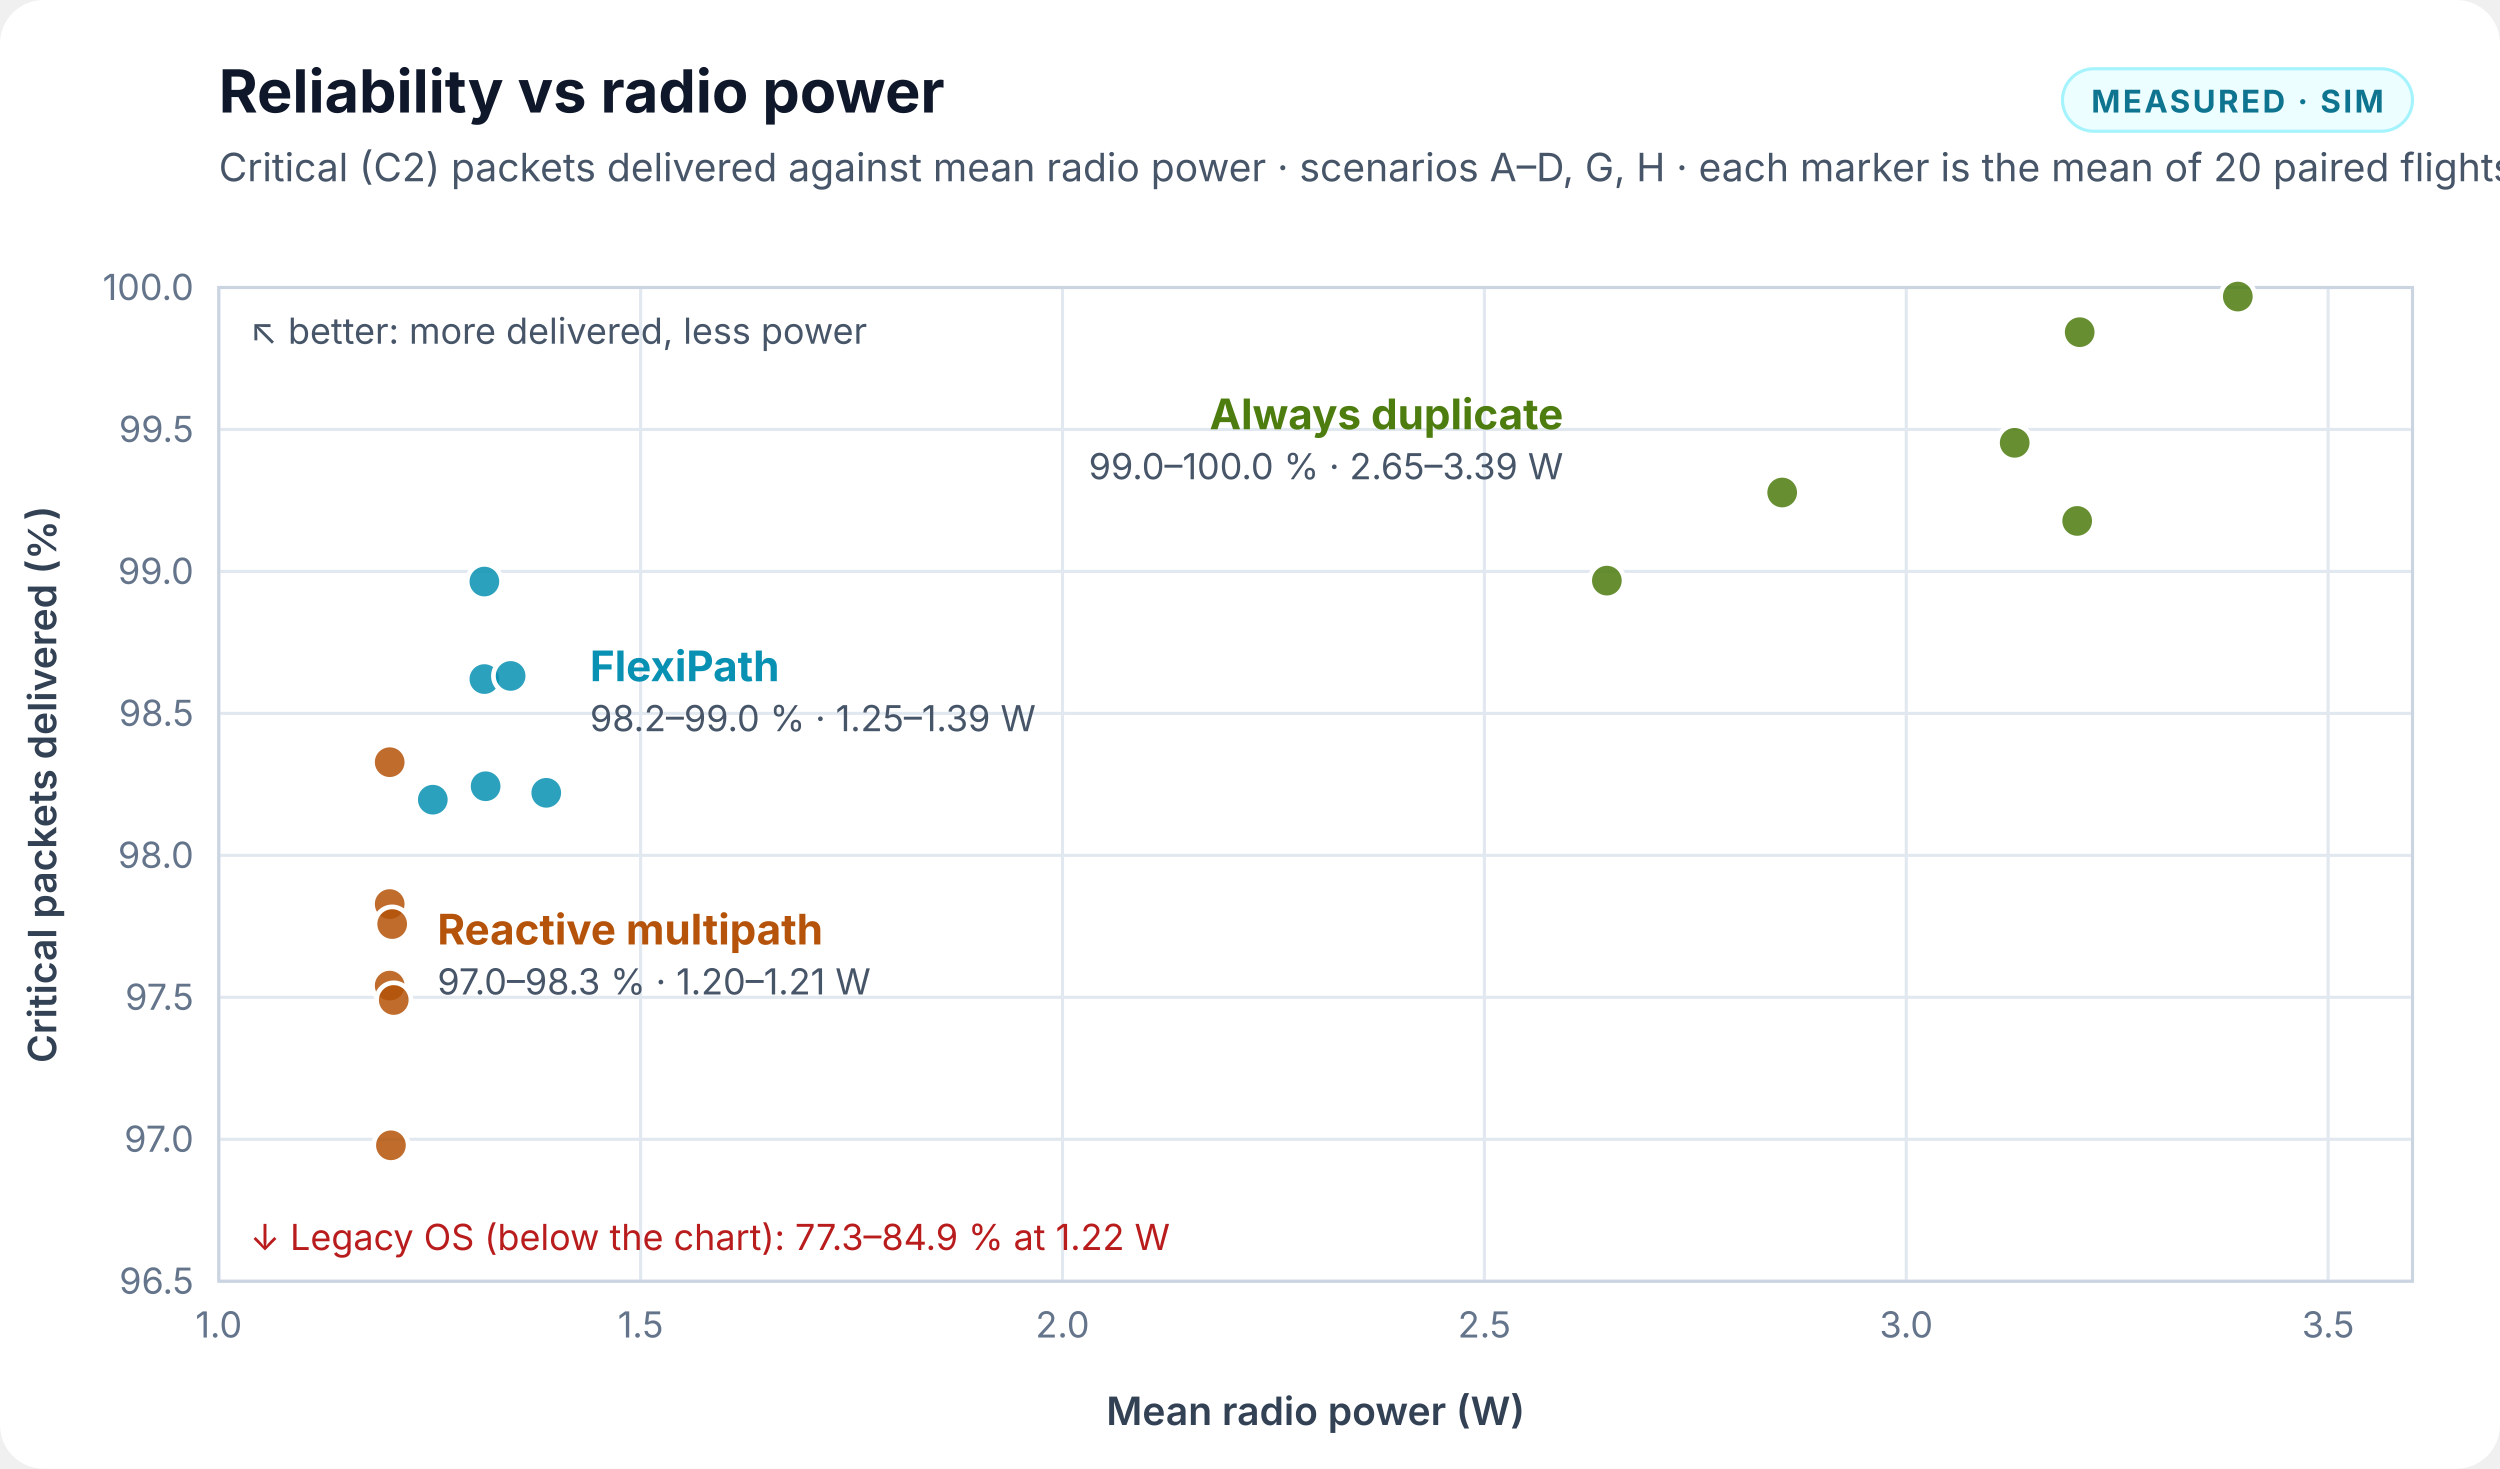
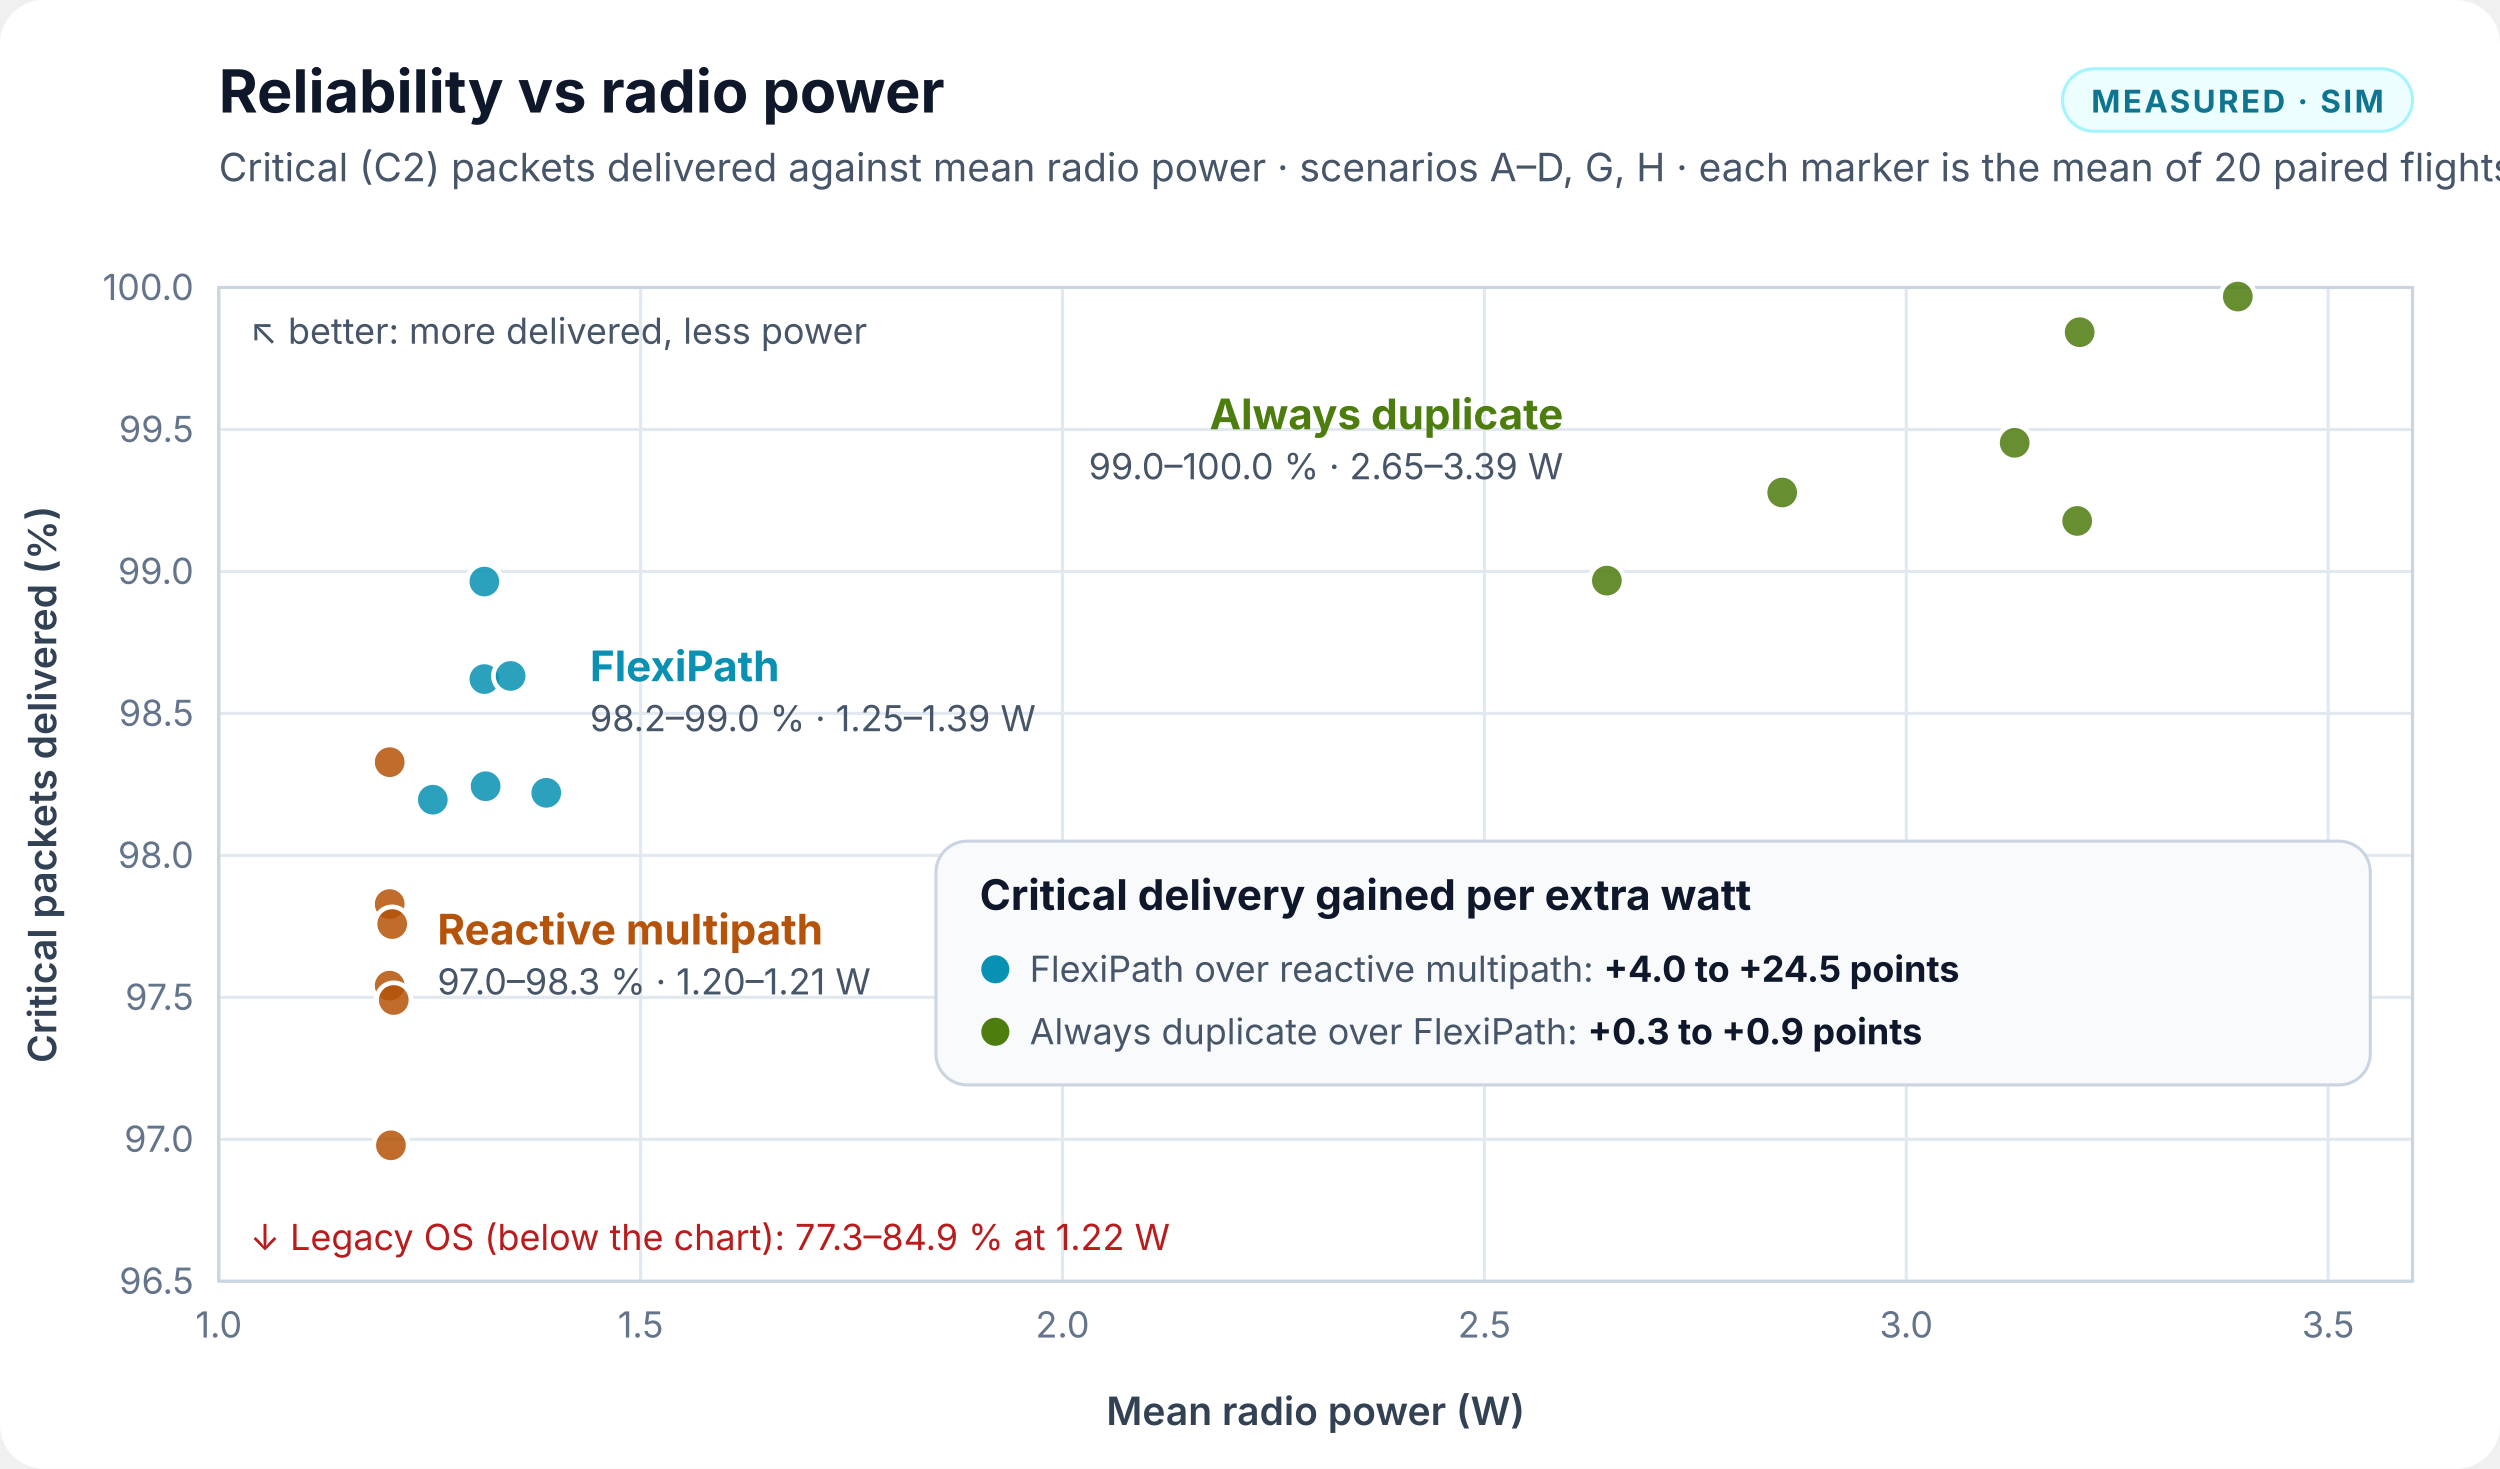
<svg xmlns="http://www.w3.org/2000/svg" viewBox="0 0 800 470" width="800" height="470" role="img" aria-labelledby="t d">
  <style>
    text { font-family: Inter, 'Segoe UI', system-ui, -apple-system, sans-serif; fill: #0f172a; }
    .h { font-size: 19px; font-weight: 700; }
    .s { font-size: 12.5px; fill: #475569; }
    .tick { font-size: 11.5px; fill: #64748b; }
    .ax { font-size: 12.5px; fill: #334155; font-weight: 600; }
    .grid { stroke: #e2e8f0; stroke-width: 1; }
    .lab { font-size: 13.5px; font-weight: 700; }
    .sub { font-size: 11.5px; fill: #475569; }
    .note { font-size: 11.5px; fill: #b91c1c; }
    .tag { font-size: 10px; font-weight: 700; letter-spacing: 0.08em; fill: #0e7490; }
+     .big { font-weight: 700; fill: #0f172a; }
  </style>
  <rect width="800" height="470" rx="14" fill="#ffffff" />
  <text x="70" y="36" class="h">Reliability vs radio power</text>
  <text x="70" y="58" class="s">Critical (C2) packets delivered against mean radio power · scenarios A–D, G, H · each marker is the mean of 20 paired flights</text>
  <rect x="660" y="22" width="112" height="20" rx="10" fill="#ecfeff" stroke="#a5f3fc" />
  <text x="716" y="36" text-anchor="middle" class="tag">MEASURED · SIM</text>
  <line x1="70" y1="92" x2="70" y2="410" class="grid" />
  <text x="70" y="428" class="tick" text-anchor="middle">1.0</text>
  <line x1="205" y1="92" x2="205" y2="410" class="grid" />
  <text x="205" y="428" class="tick" text-anchor="middle">1.5</text>
  <line x1="340" y1="92" x2="340" y2="410" class="grid" />
  <text x="340" y="428" class="tick" text-anchor="middle">2.0</text>
  <line x1="475" y1="92" x2="475" y2="410" class="grid" />
  <text x="475" y="428" class="tick" text-anchor="middle">2.5</text>
  <line x1="610" y1="92" x2="610" y2="410" class="grid" />
  <text x="610" y="428" class="tick" text-anchor="middle">3.0</text>
  <line x1="745" y1="92" x2="745" y2="410" class="grid" />
  <text x="745" y="428" class="tick" text-anchor="middle">3.5</text>
  <line x1="70" y1="410" x2="772" y2="410" class="grid" />
  <text x="62" y="414" class="tick" text-anchor="end">96.5</text>
  <line x1="70" y1="364.571" x2="772" y2="364.571" class="grid" />
  <text x="62" y="368.571" class="tick" text-anchor="end">97.0</text>
  <line x1="70" y1="319.143" x2="772" y2="319.143" class="grid" />
  <text x="62" y="323.143" class="tick" text-anchor="end">97.5</text>
  <line x1="70" y1="273.714" x2="772" y2="273.714" class="grid" />
  <text x="62" y="277.714" class="tick" text-anchor="end">98.0</text>
  <line x1="70" y1="228.286" x2="772" y2="228.286" class="grid" />
  <text x="62" y="232.286" class="tick" text-anchor="end">98.5</text>
  <line x1="70" y1="182.857" x2="772" y2="182.857" class="grid" />
  <text x="62" y="186.857" class="tick" text-anchor="end">99.0</text>
  <line x1="70" y1="137.429" x2="772" y2="137.429" class="grid" />
  <text x="62" y="141.429" class="tick" text-anchor="end">99.5</text>
  <line x1="70" y1="92" x2="772" y2="92" class="grid" />
  <text x="62" y="96" class="tick" text-anchor="end">100.0</text>
  <rect x="70" y="92" width="702" height="318" fill="none" stroke="#cbd5e1" />
  <text x="80" y="110" class="sub">↖ better: more delivered, less power</text>
  <circle cx="716.1" cy="94.9" r="5.5" fill="#4D7C0F" fill-opacity="0.85" stroke="#fff" stroke-width="1.5" />
  <circle cx="644.7" cy="141.7" r="5.5" fill="#4D7C0F" fill-opacity="0.85" stroke="#fff" stroke-width="1.5" />
  <circle cx="570.3" cy="157.6" r="5.5" fill="#4D7C0F" fill-opacity="0.85" stroke="#fff" stroke-width="1.5" />
  <circle cx="514.2" cy="185.8" r="5.5" fill="#4D7C0F" fill-opacity="0.85" stroke="#fff" stroke-width="1.5" />
  <circle cx="664.7" cy="166.7" r="5.5" fill="#4D7C0F" fill-opacity="0.85" stroke="#fff" stroke-width="1.5" />
  <circle cx="665.5" cy="106.3" r="5.5" fill="#4D7C0F" fill-opacity="0.85" stroke="#fff" stroke-width="1.5" />
  <circle cx="155.0" cy="186.1" r="5.5" fill="#0891B2" fill-opacity="0.85" stroke="#fff" stroke-width="1.5" />
  <circle cx="155.0" cy="217.3" r="5.5" fill="#0891B2" fill-opacity="0.85" stroke="#fff" stroke-width="1.5" />
  <circle cx="155.4" cy="251.6" r="5.5" fill="#0891B2" fill-opacity="0.85" stroke="#fff" stroke-width="1.5" />
  <circle cx="138.5" cy="255.9" r="5.5" fill="#0891B2" fill-opacity="0.85" stroke="#fff" stroke-width="1.5" />
  <circle cx="163.4" cy="216.3" r="5.5" fill="#0891B2" fill-opacity="0.85" stroke="#fff" stroke-width="1.5" />
  <circle cx="174.8" cy="253.7" r="5.5" fill="#0891B2" fill-opacity="0.85" stroke="#fff" stroke-width="1.5" />
  <circle cx="124.7" cy="243.9" r="5.5" fill="#B45309" fill-opacity="0.85" stroke="#fff" stroke-width="1.5" />
  <circle cx="124.7" cy="289.3" r="5.5" fill="#B45309" fill-opacity="0.85" stroke="#fff" stroke-width="1.5" />
  <circle cx="124.7" cy="315.4" r="5.5" fill="#B45309" fill-opacity="0.85" stroke="#fff" stroke-width="1.5" />
  <circle cx="125.1" cy="366.5" r="5.5" fill="#B45309" fill-opacity="0.85" stroke="#fff" stroke-width="1.5" />
  <circle cx="125.5" cy="295.7" r="5.5" fill="#B45309" fill-opacity="0.85" stroke="#fff" stroke-width="1.5" />
  <circle cx="126.0" cy="320.0" r="5.5" fill="#B45309" fill-opacity="0.85" stroke="#fff" stroke-width="1.5" />
  <text x="500.245" y="137.355" text-anchor="end" class="lab" style="fill:#4D7C0F">Always duplicate</text>
  <text x="500.245" y="153.355" text-anchor="end" class="sub">99.0–100.0 % · 2.65–3.39 W</text>
  <text x="188.787" y="217.991" text-anchor="start" class="lab" style="fill:#0891B2">FlexiPath</text>
  <text x="188.787" y="233.991" text-anchor="start" class="sub">98.2–99.0 % · 1.25–1.39 W</text>
  <text x="139.957" y="302.236" text-anchor="start" class="lab" style="fill:#B45309">Reactive multipath</text>
  <text x="139.957" y="318.236" text-anchor="start" class="sub">97.0–98.3 % · 1.20–1.21 W</text>
+   <rect x="299.5" y="269.171" width="459" height="78" rx="10" fill="#f8fafc" stroke="#cbd5e1" />
+   <text x="313.5" y="291.171" class="lab">Critical delivery gained per extra watt</text>
+   <circle cx="318.5" cy="310.171" r="4.5" fill="#0891B2" />
+   <text x="329.5" y="314.171" class="sub">FlexiPath over reactive multipath: <tspan class="big">+4.0 to +24.5 points</tspan>
+   </text>
+   <circle cx="318.5" cy="330.171" r="4.5" fill="#4D7C0F" />
+   <text x="329.5" y="334.171" class="sub">Always duplicate over FlexiPath: <tspan class="big">+0.3 to +0.9 points</tspan>
+   </text>
  <text x="80" y="400" class="note">↓ Legacy OS (below the chart): 77.3–84.9 % at 1.22 W</text>
  <text x="421" y="456" text-anchor="middle" class="ax">Mean radio power (W)</text>
  <text transform="translate(18 251) rotate(-90)" text-anchor="middle" class="ax">Critical packets delivered (%)</text>
</svg>
